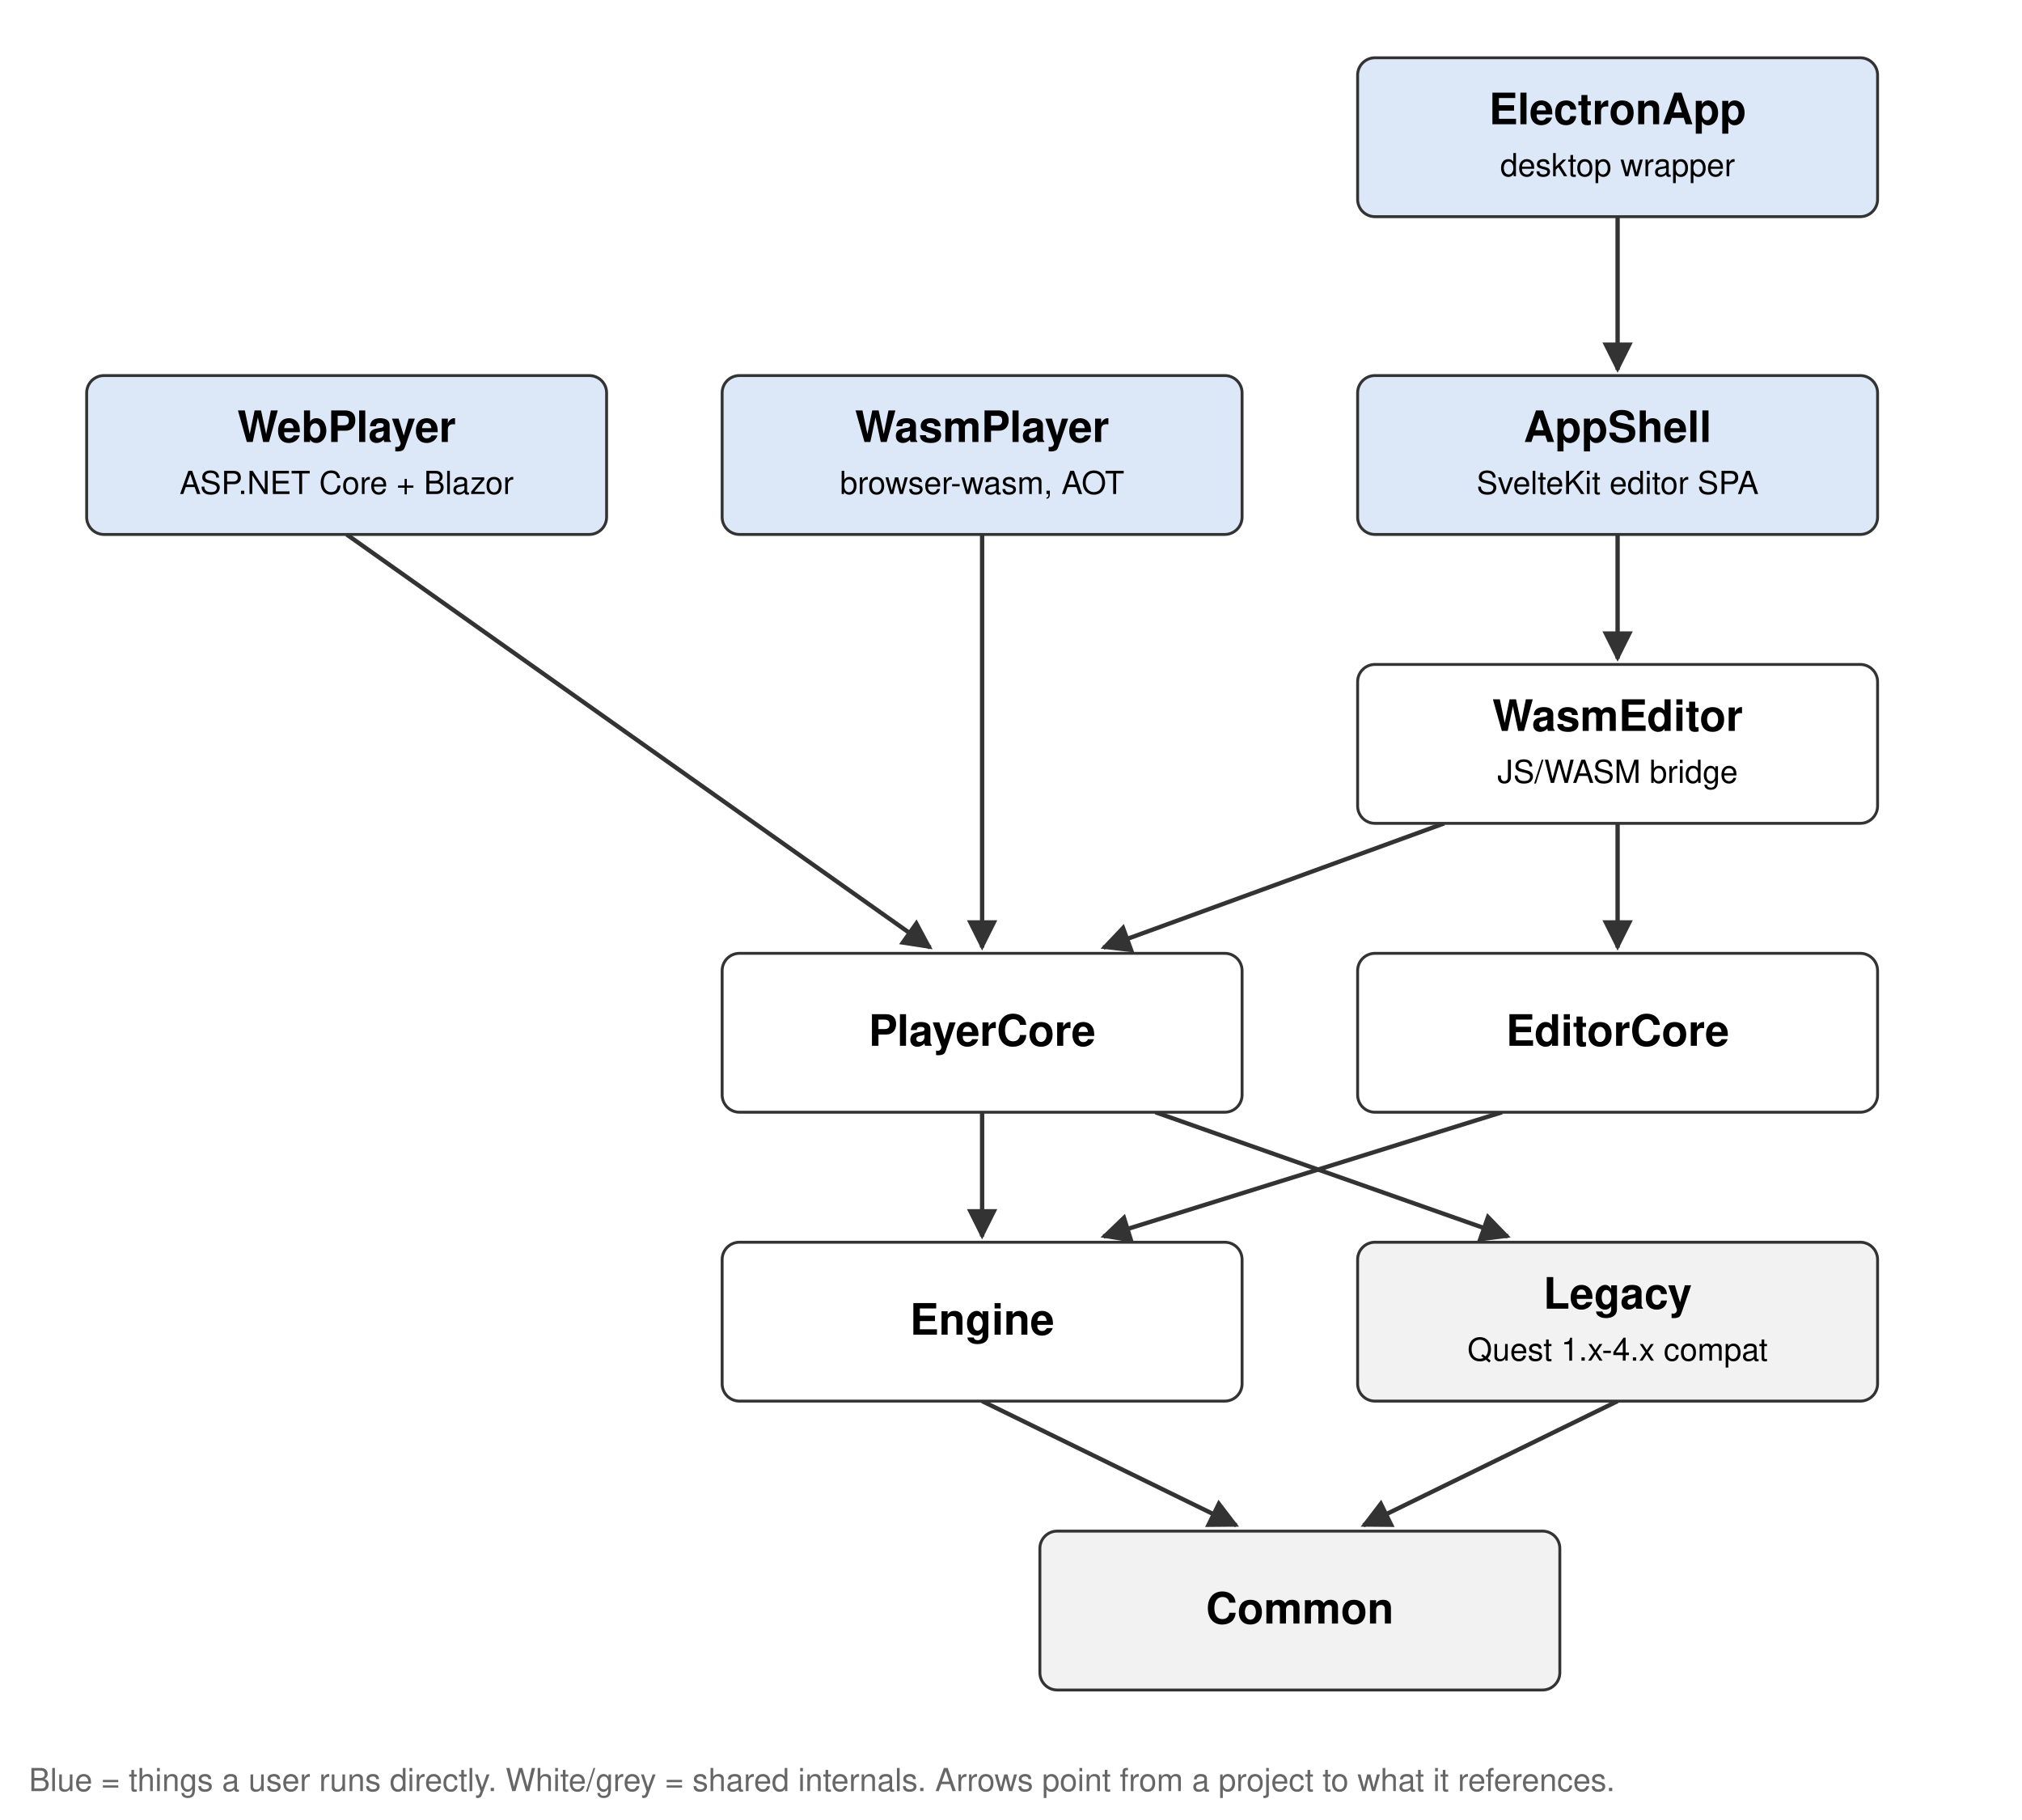
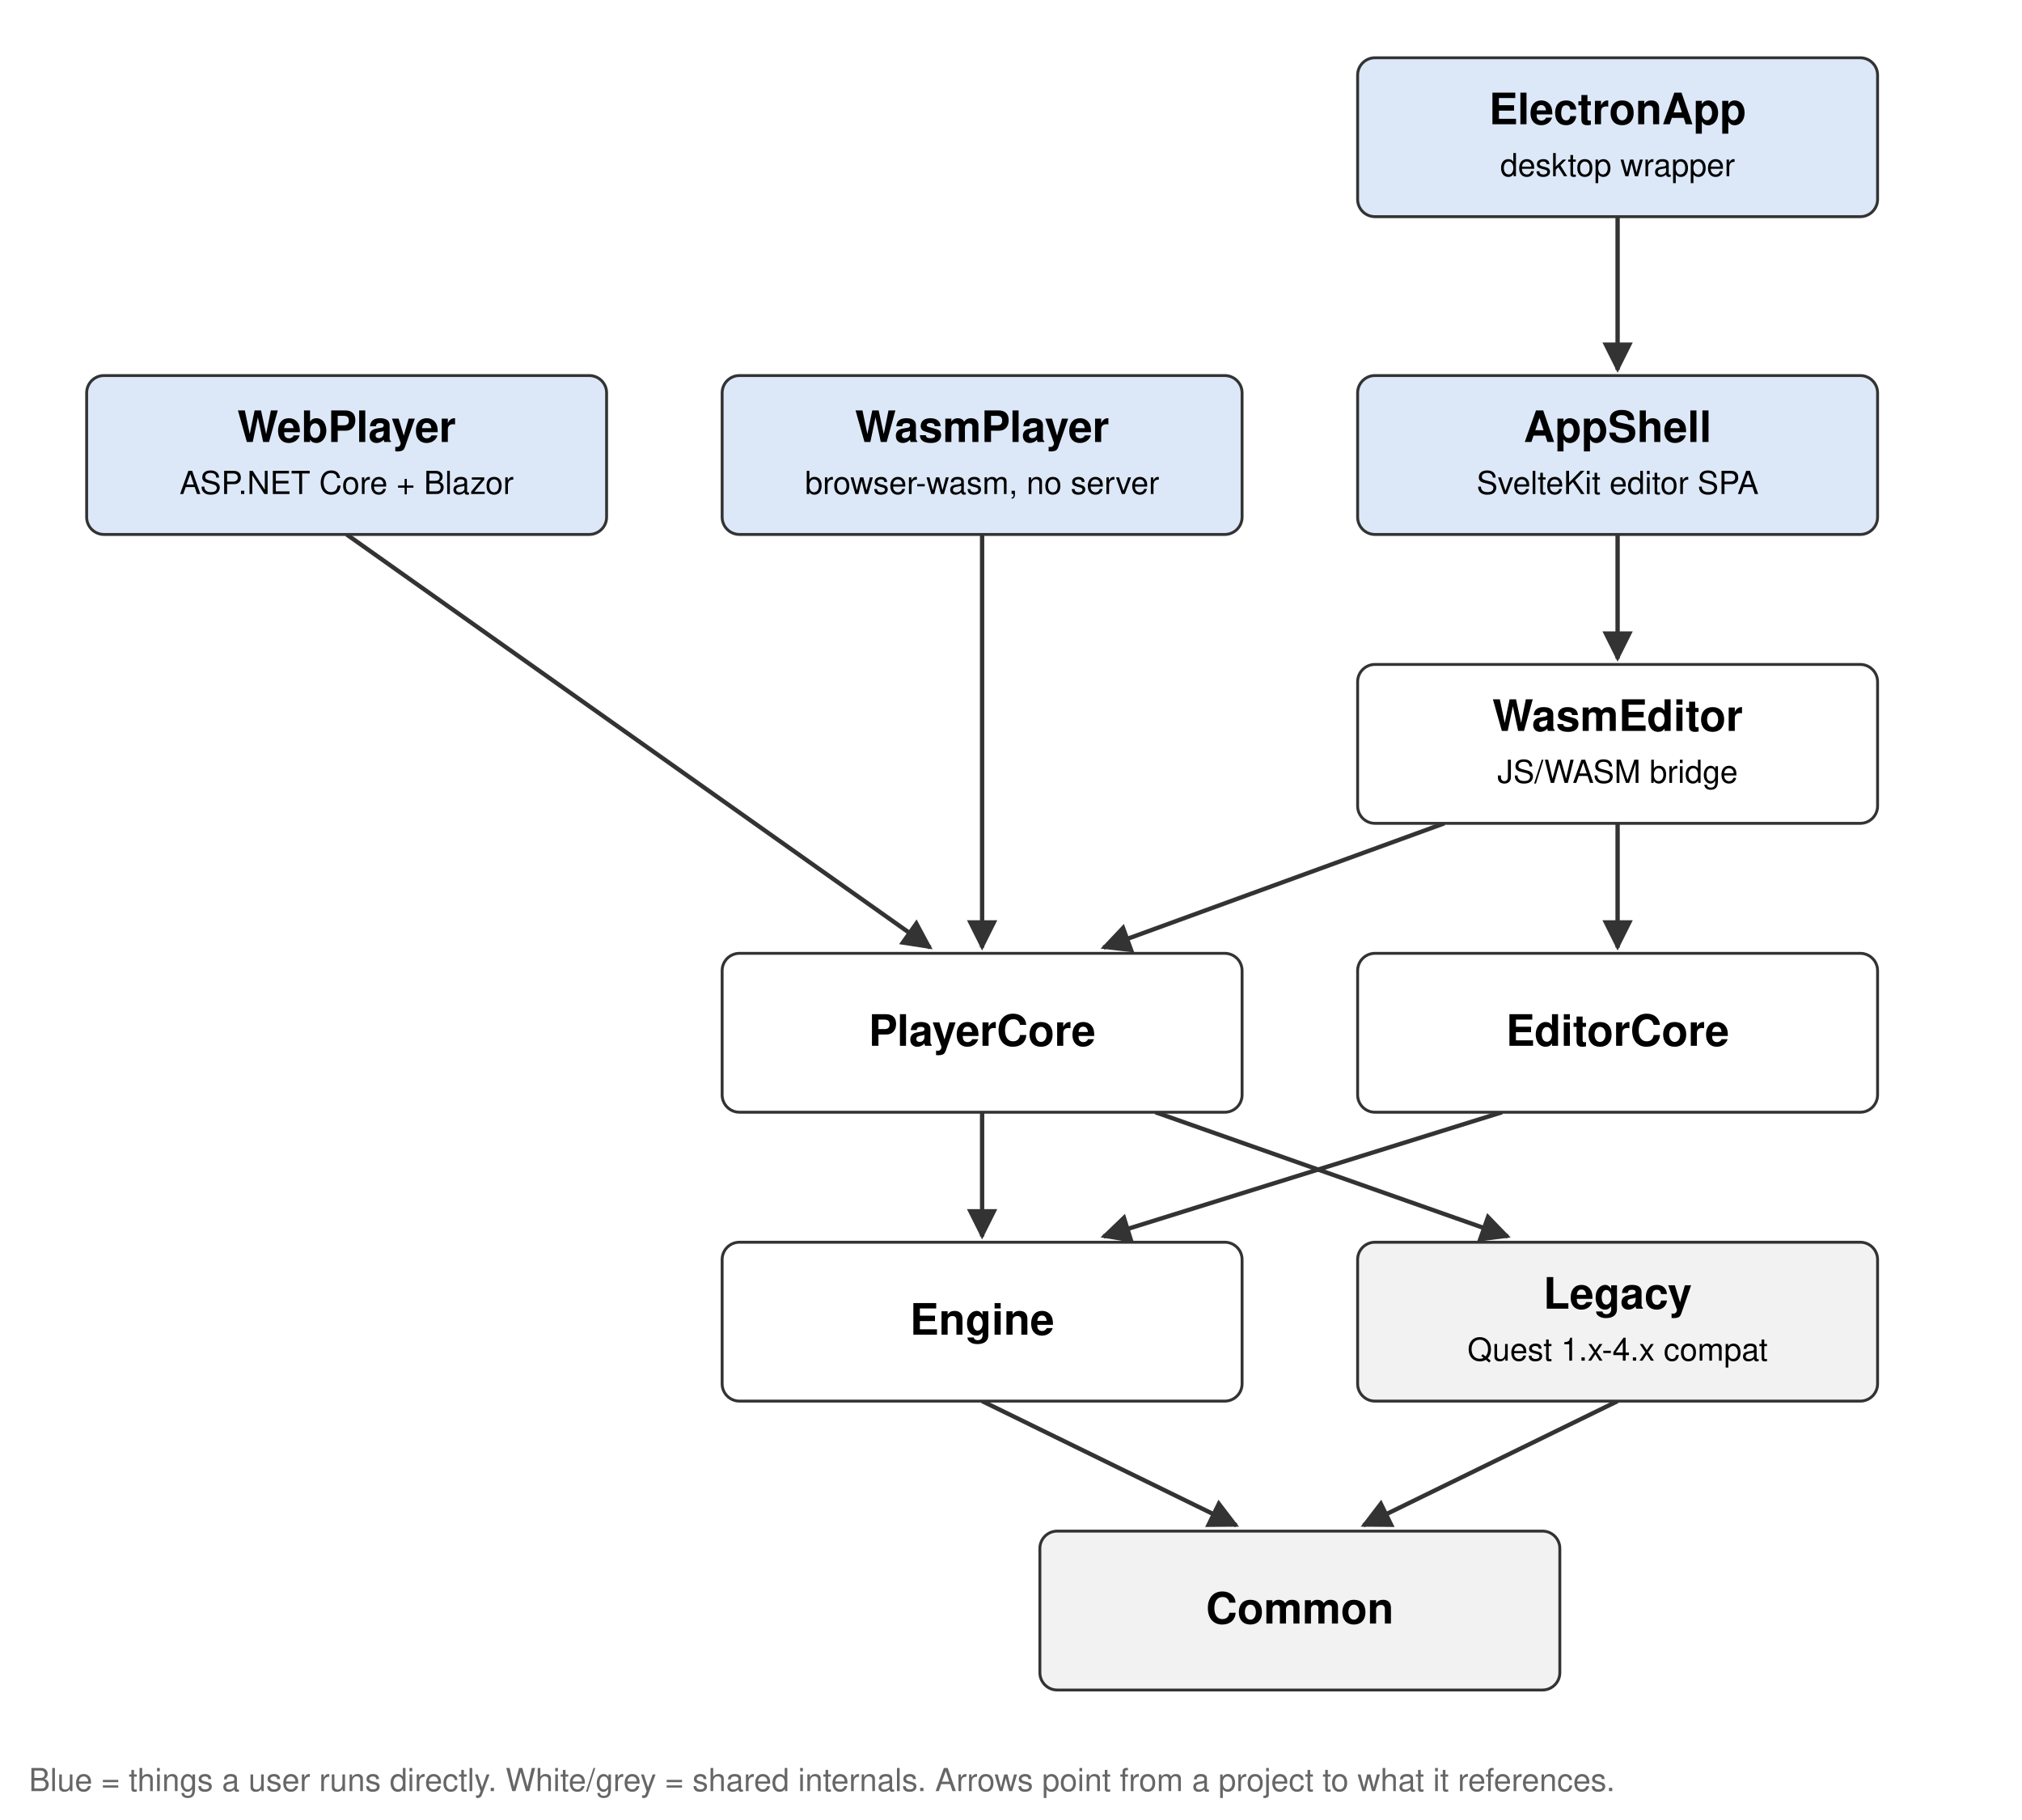
<svg xmlns="http://www.w3.org/2000/svg" viewBox="0 0 700 630" font-family="Helvetica, Arial, sans-serif">
  <defs>
    <marker id="arrow" viewBox="0 0 10 10" refX="9" refY="5" markerWidth="7" markerHeight="7" orient="auto-start-reverse">
      <path d="M 0 0 L 10 5 L 0 10 z" fill="#333333" />
    </marker>
  </defs>
  <rect width="700" height="630" fill="#ffffff" />
  <g stroke="#333333" stroke-width="1.5" fill="none" marker-end="url(#arrow)">
    <line x1="560" y1="75" x2="560" y2="128" />
    <line x1="560" y1="185" x2="560" y2="228" />
    <line x1="560" y1="285" x2="560" y2="328" />
    <line x1="500" y1="285" x2="382" y2="328" />
    <line x1="120" y1="185" x2="322" y2="328" />
    <line x1="340" y1="185" x2="340" y2="328" />
    <line x1="340" y1="385" x2="340" y2="428" />
    <line x1="400" y1="385" x2="522" y2="428" />
    <line x1="520" y1="385" x2="382" y2="428" />
    <line x1="340" y1="485" x2="428" y2="528" />
    <line x1="560" y1="485" x2="472" y2="528" />
  </g>
  <g font-size="15" font-weight="bold" text-anchor="middle">
    <rect x="470" y="20" width="180" height="55" rx="6" fill="#dce8f7" stroke="#333333" />
    <text x="560" y="43">ElectronApp</text>
    <text x="560" y="61" font-size="11" font-weight="normal">desktop wrapper</text>
    <rect x="30" y="130" width="180" height="55" rx="6" fill="#dce8f7" stroke="#333333" />
    <text x="120" y="153">WebPlayer</text>
    <text x="120" y="171" font-size="11" font-weight="normal">ASP.NET Core + Blazor</text>
    <rect x="250" y="130" width="180" height="55" rx="6" fill="#dce8f7" stroke="#333333" />
    <text x="340" y="153">WasmPlayer</text>
-     <text x="340" y="171" font-size="11" font-weight="normal">browser-wasm, AOT</text>
+     <text x="340" y="171" font-size="11" font-weight="normal">browser-wasm, no server</text>
    <rect x="470" y="130" width="180" height="55" rx="6" fill="#dce8f7" stroke="#333333" />
    <text x="560" y="153">AppShell</text>
    <text x="560" y="171" font-size="11" font-weight="normal">SvelteKit editor SPA</text>
    <rect x="470" y="230" width="180" height="55" rx="6" fill="#ffffff" stroke="#333333" />
    <text x="560" y="253">WasmEditor</text>
    <text x="560" y="271" font-size="11" font-weight="normal">JS/WASM bridge</text>
    <rect x="250" y="330" width="180" height="55" rx="6" fill="#ffffff" stroke="#333333" />
    <text x="340" y="362">PlayerCore</text>
    <rect x="470" y="330" width="180" height="55" rx="6" fill="#ffffff" stroke="#333333" />
    <text x="560" y="362">EditorCore</text>
    <rect x="250" y="430" width="180" height="55" rx="6" fill="#ffffff" stroke="#333333" />
    <text x="340" y="462">Engine</text>
    <rect x="470" y="430" width="180" height="55" rx="6" fill="#f2f2f2" stroke="#333333" />
    <text x="560" y="453">Legacy</text>
    <text x="560" y="471" font-size="11" font-weight="normal">Quest 1.x-4.x compat</text>
    <rect x="360" y="530" width="180" height="55" rx="6" fill="#f2f2f2" stroke="#333333" />
    <text x="450" y="562">Common</text>
  </g>
  <text x="10" y="620" font-size="11" fill="#666666">Blue = things a user runs directly. White/grey = shared internals. Arrows point from a project to what it references.</text>
</svg>
